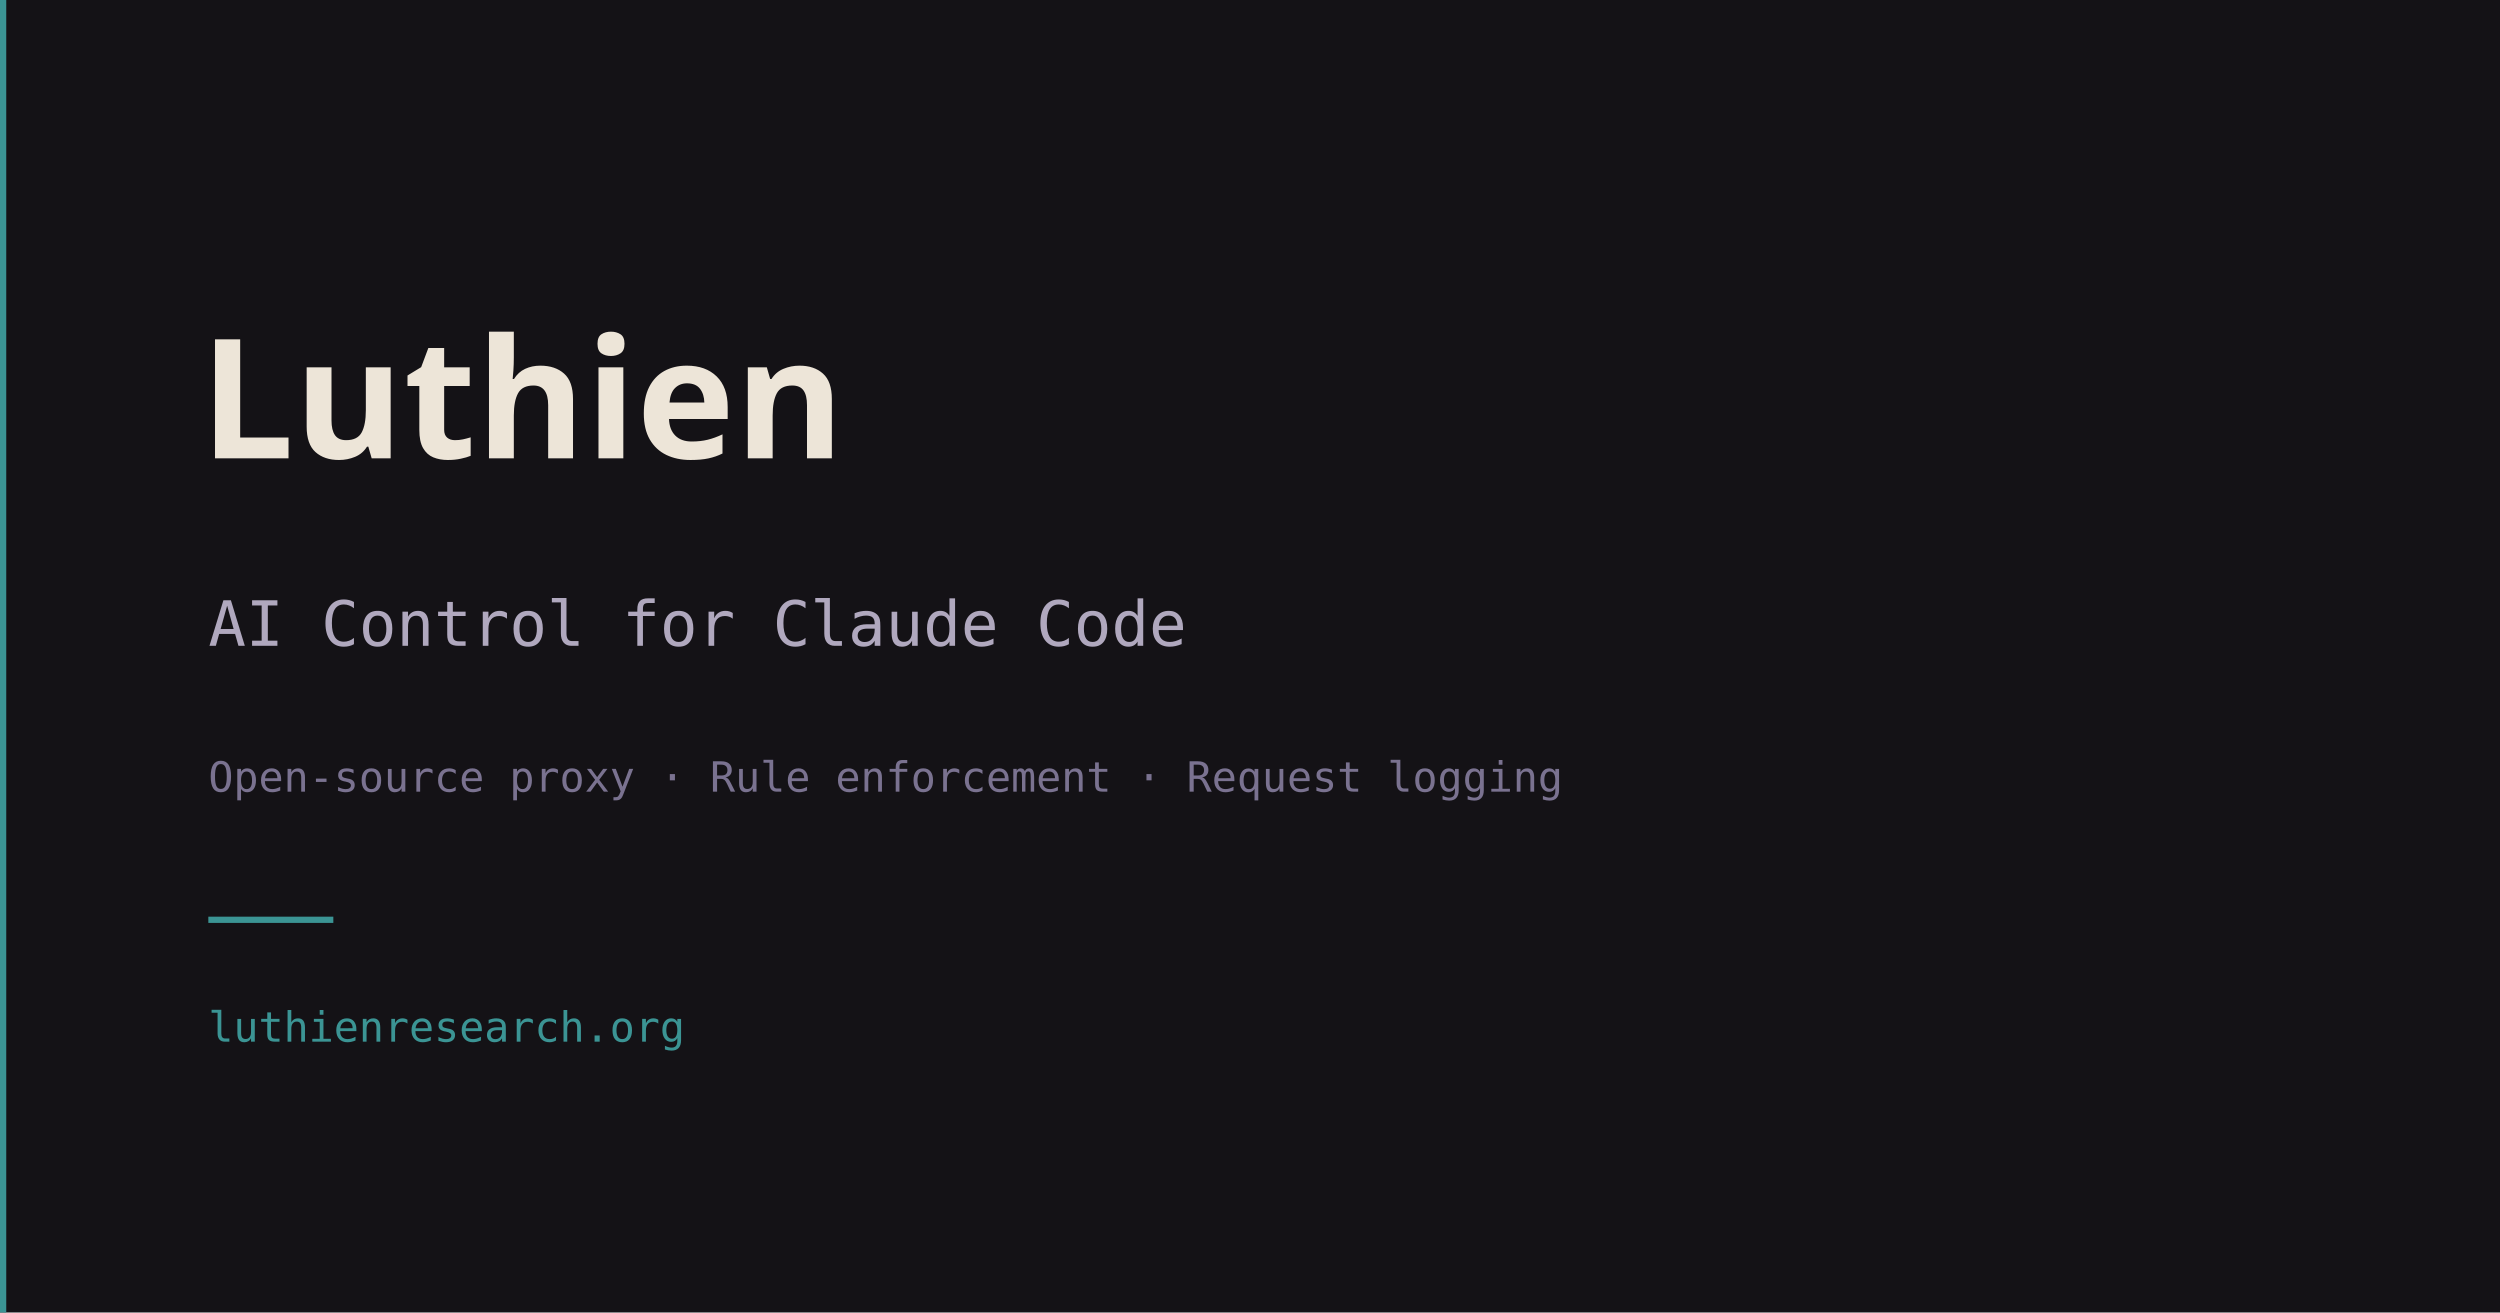
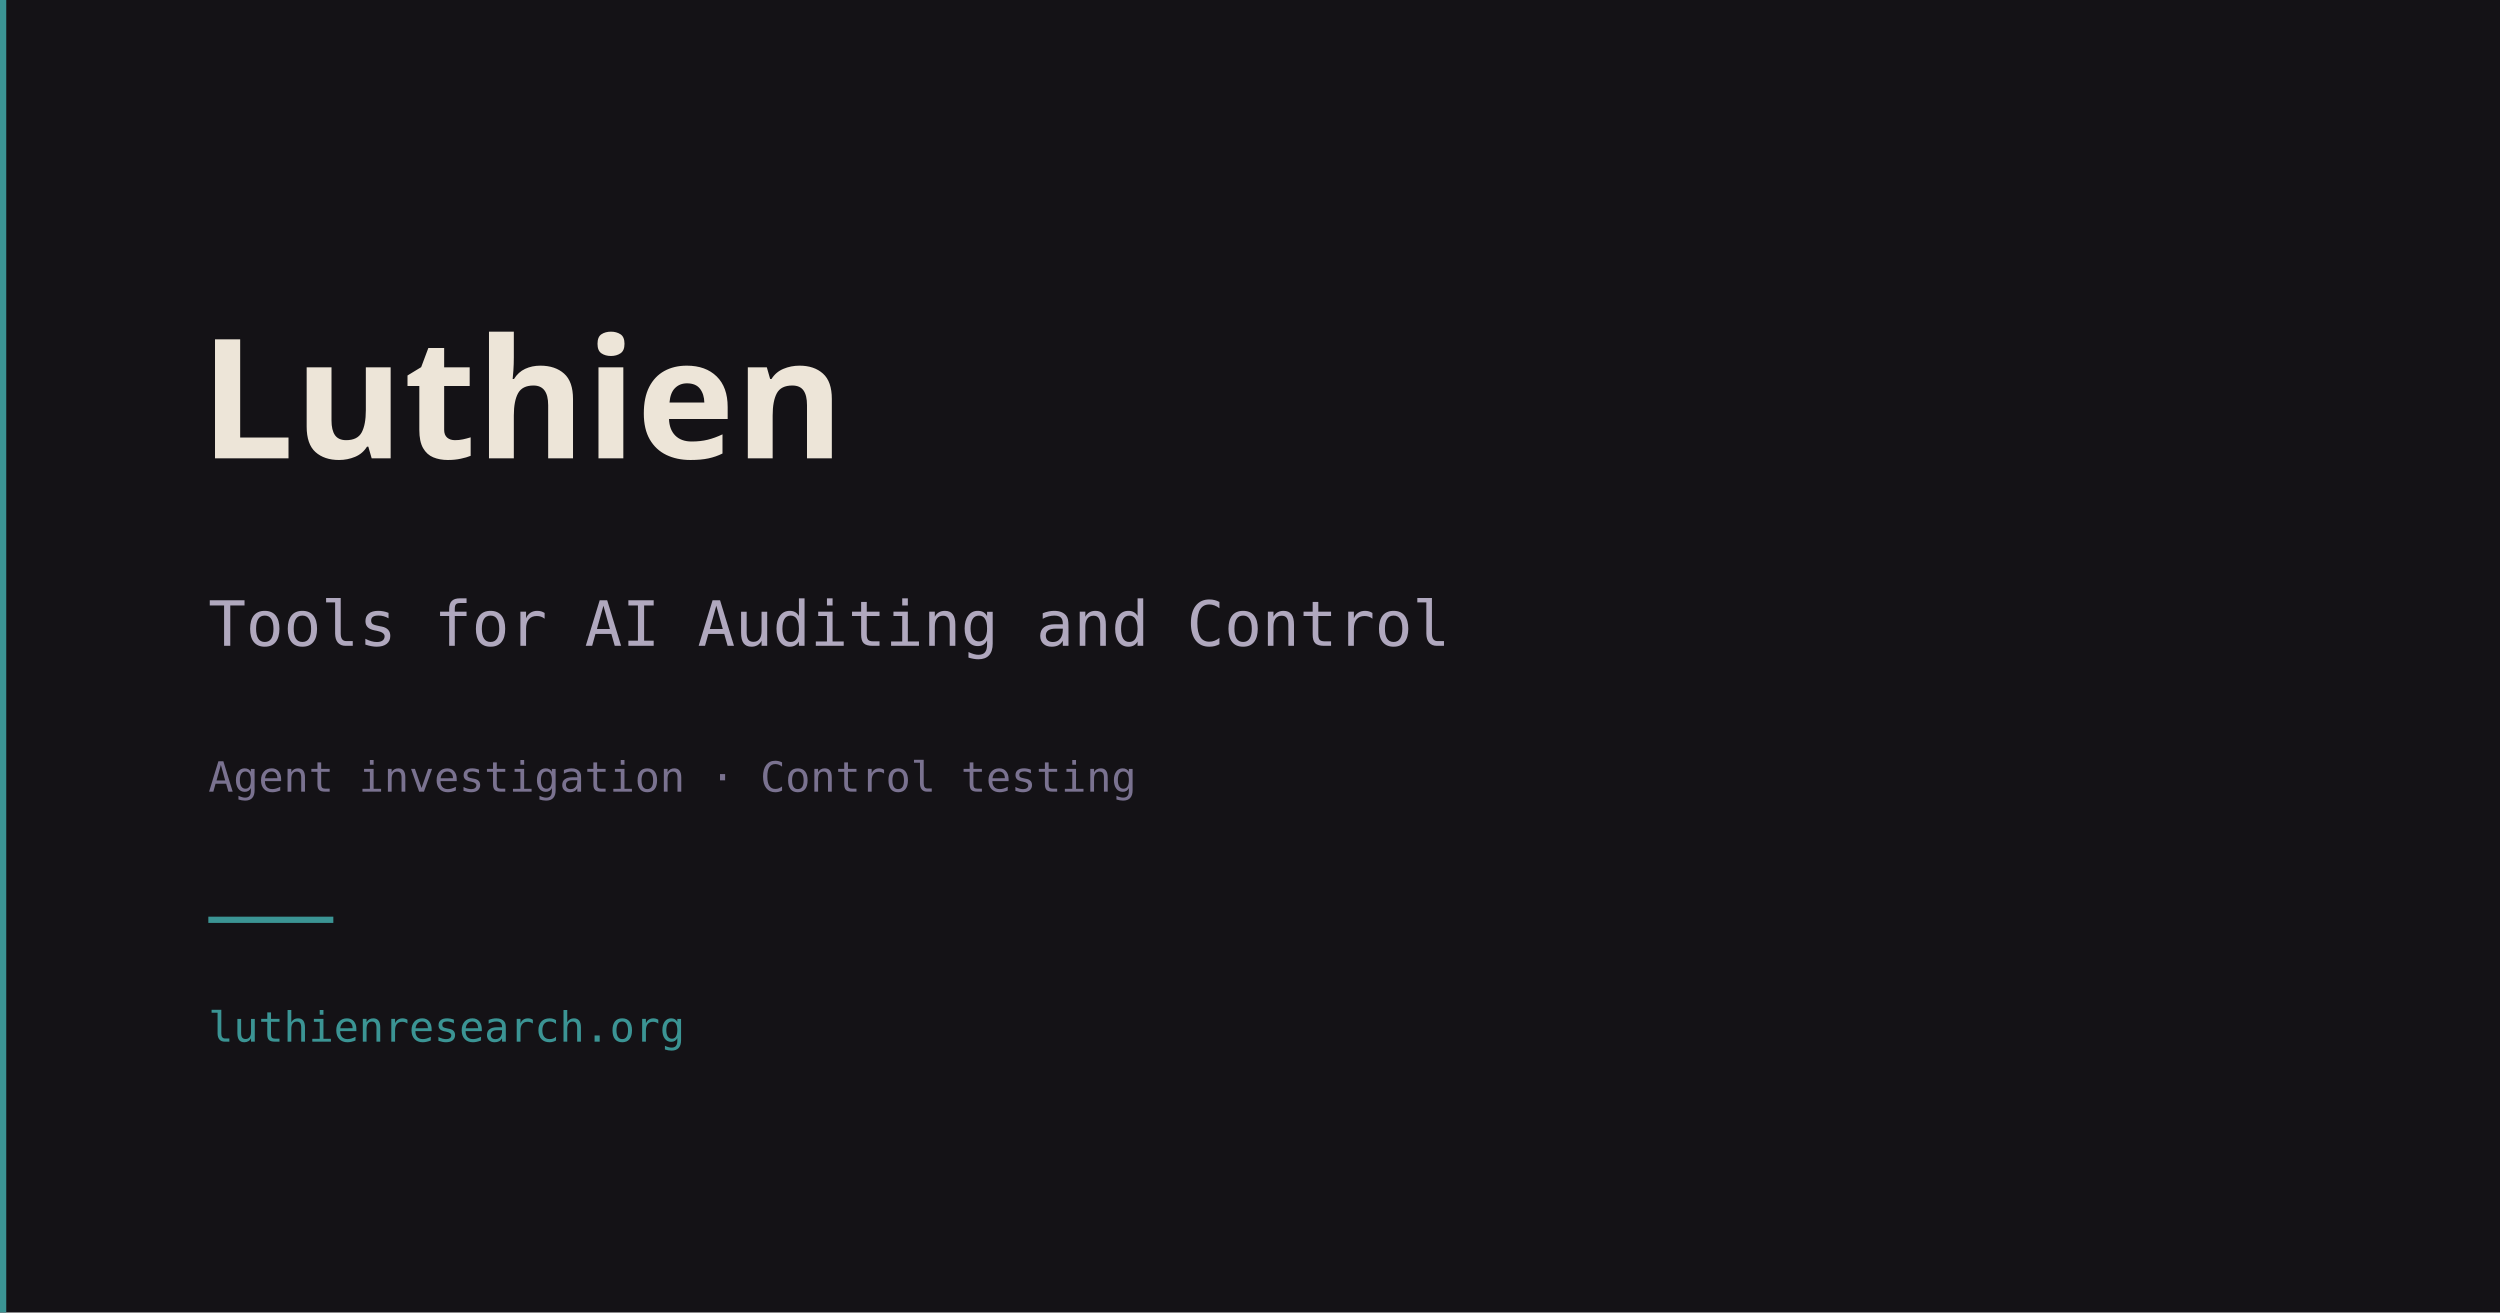
<svg xmlns="http://www.w3.org/2000/svg" width="1200" height="630" viewBox="0 0 1200 630">
  <rect width="1200" height="630" fill="#141216" />
  <rect x="0" y="0" width="3" height="630" fill="#3B9494" />
  <text x="96" y="220" font-family="sans-serif" font-size="80" font-weight="700" fill="#EDE5D8">Luthien</text>
-   <text x="100" y="310" font-family="monospace" font-size="30" fill="#B0A8BE">AI Control for Claude Code</text>
-   <text x="100" y="380" font-family="monospace" font-size="20" fill="#7A7290">Open-source proxy · Rule enforcement · Request logging</text>
+   <text x="100" y="310" font-family="monospace" font-size="30" fill="#B0A8BE">Tools for AI Auditing and Control</text>
+   <text x="100" y="380" font-family="monospace" font-size="20" fill="#7A7290">Agent investigation · Control testing</text>
  <rect x="100" y="440" width="60" height="3" fill="#3B9494" />
  <text x="100" y="500" font-family="monospace" font-size="20" fill="#3B9494">luthienresearch.org</text>
</svg>
